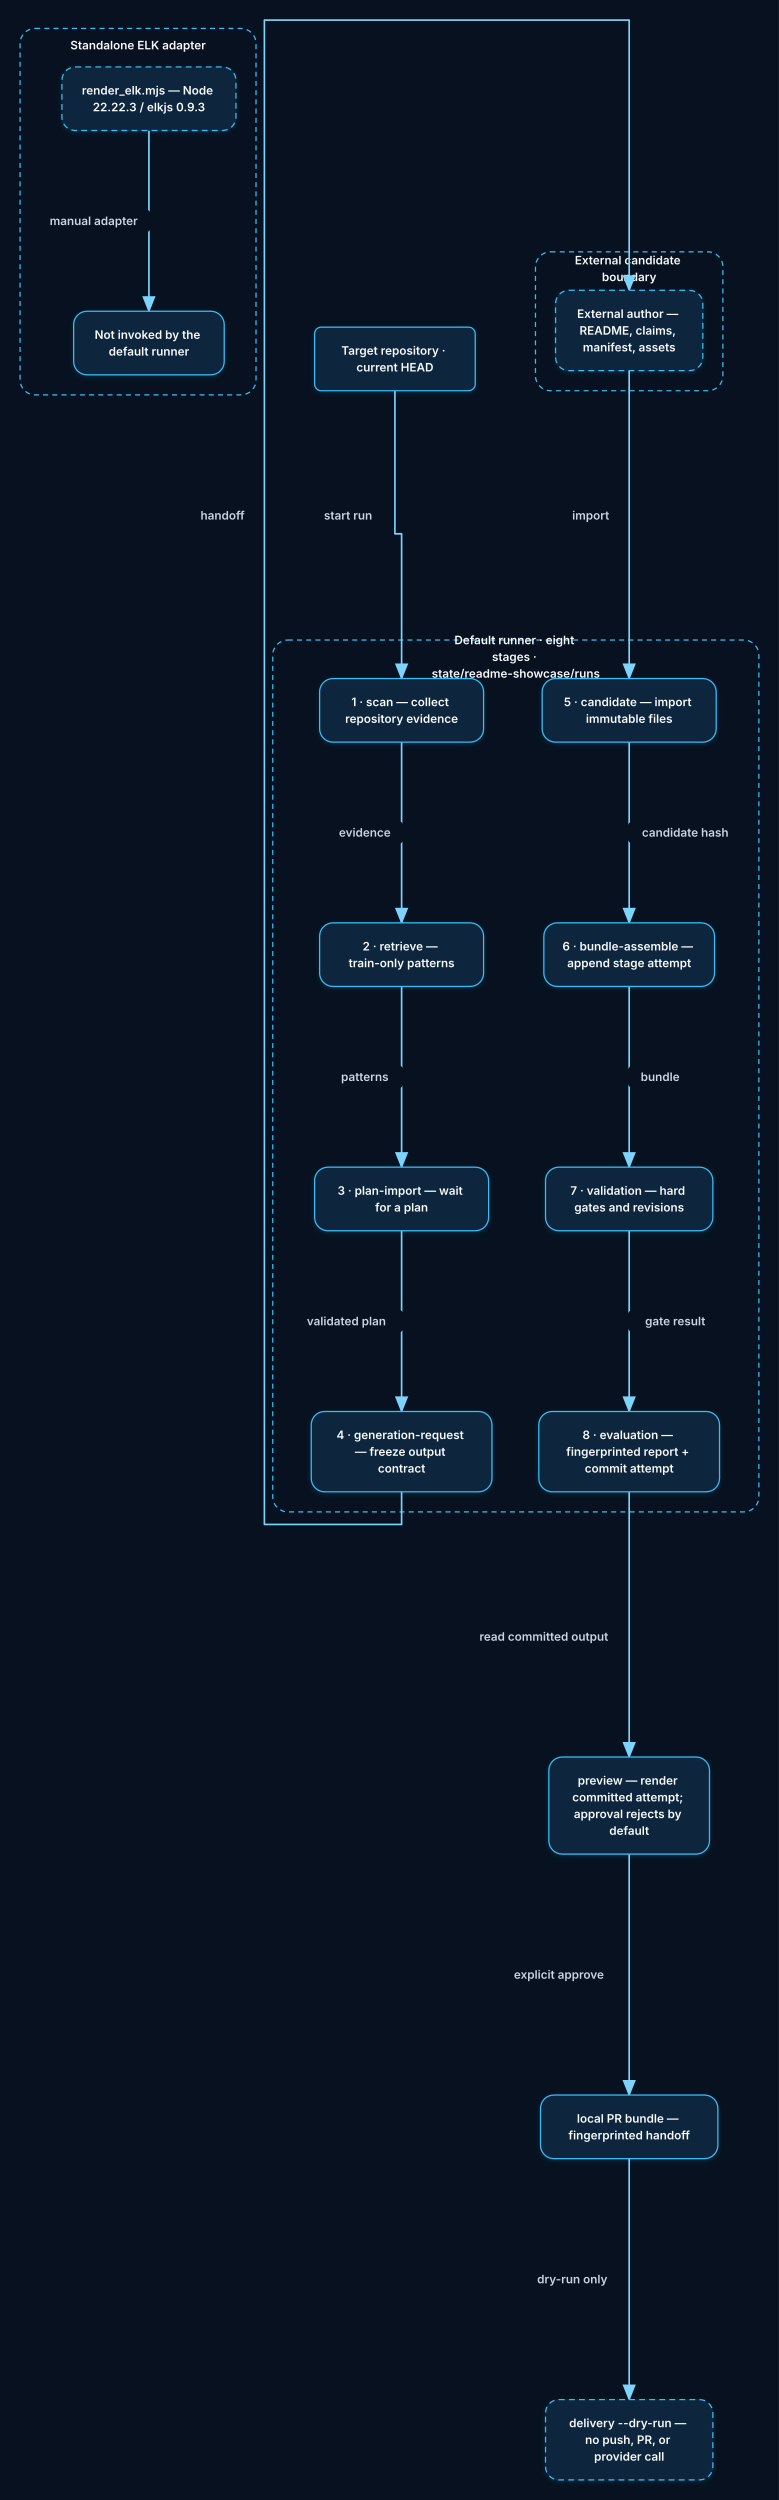
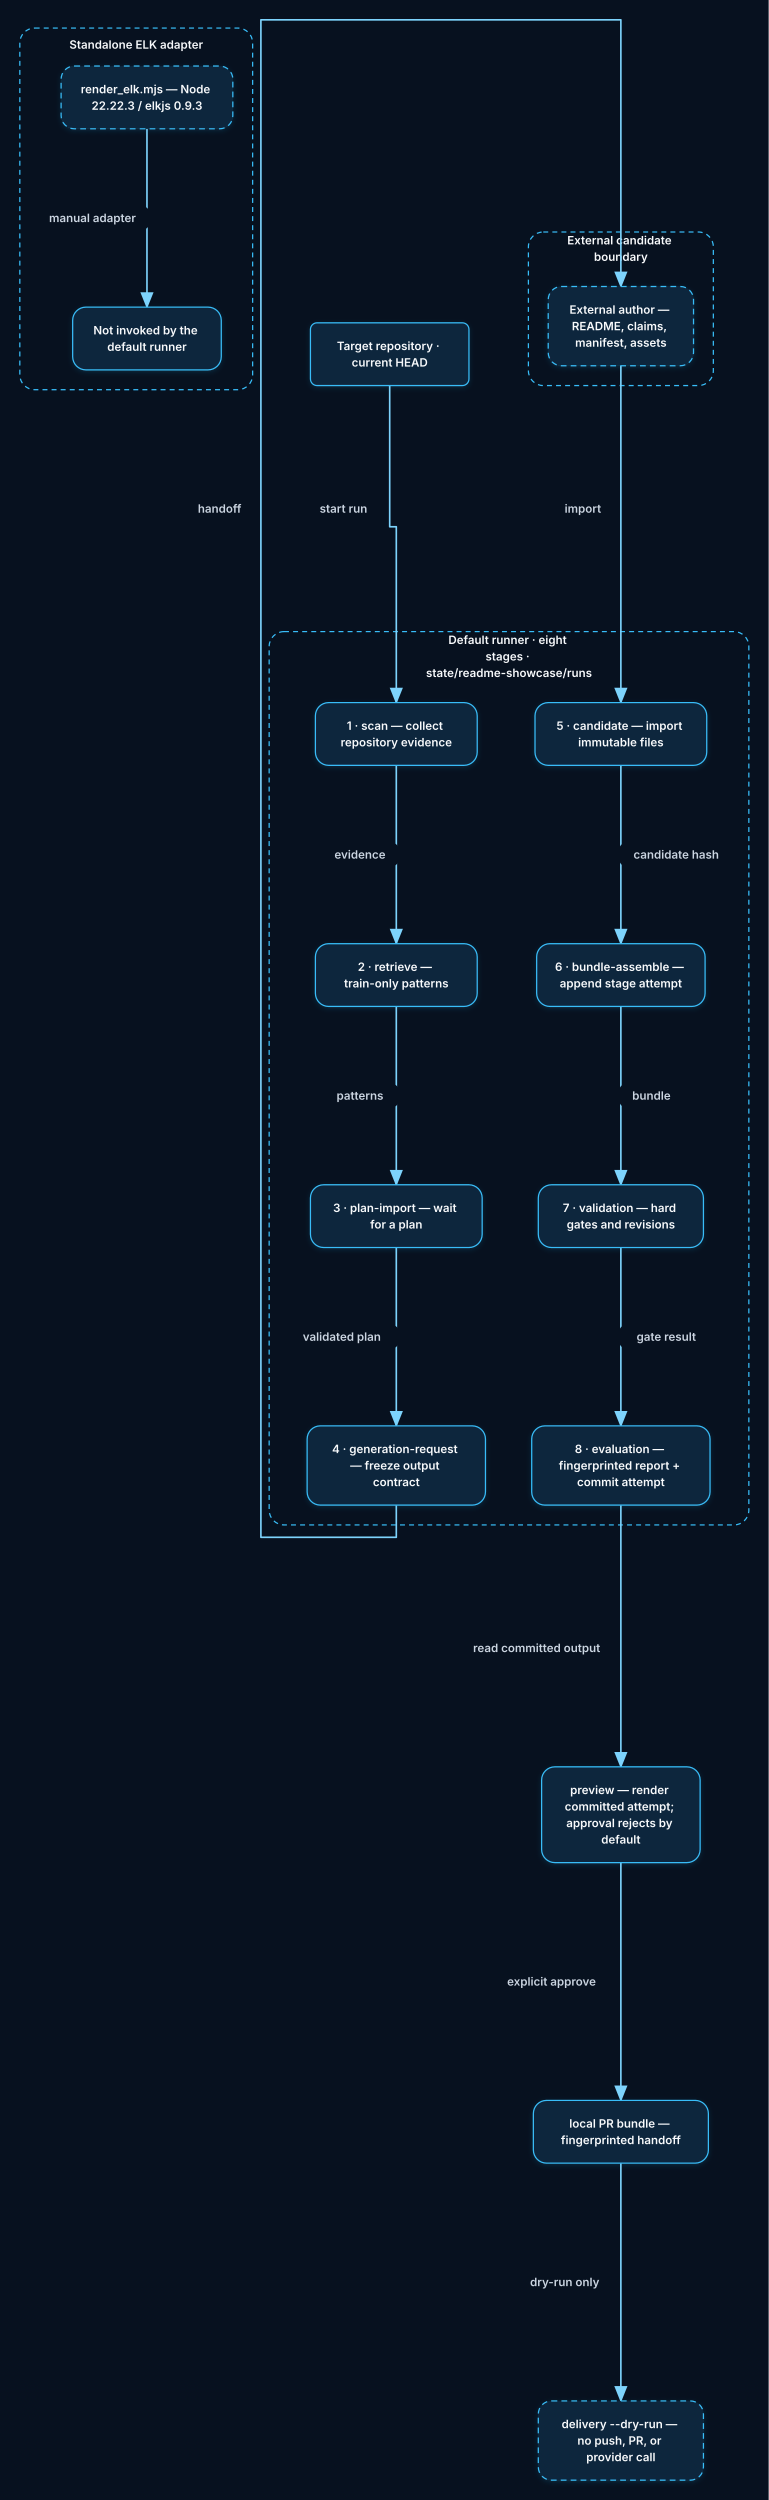
- <svg xmlns="http://www.w3.org/2000/svg" width="931" height="2988" viewBox="0 0 931 2988" role="img">
+ <svg xmlns="http://www.w3.org/2000/svg" width="931" height="3028" viewBox="0 0 931 3028" role="img">
  <defs>
    <filter id="elk-shadow" x="-20%" y="-20%" width="140%" height="140%">
      <feDropShadow dx="0" dy="2" stdDeviation="3" flood-color="#38bdf8" flood-opacity="0.14" />
    </filter>
    <marker id="elk-arrow" markerWidth="10" markerHeight="8" refX="9" refY="4" orient="auto">
      <path d="M0 0 L10 4 L0 8 Z" fill="#7dd3fc" />
    </marker>
  </defs>
-   <rect x="0" y="0" width="931" height="2988" fill="#07111f" />
-   <rect id="group-runner" x="326" y="765" width="581" height="1042" rx="18" fill="#07111f" stroke="#38bdf8" stroke-width="1.5" stroke-dasharray="6 5" />
-   <text id="group-label-runner" x="616.5" y="770" fill="#f8fafc" font-family="-apple-system,BlinkMacSystemFont,Segoe UI,sans-serif" font-size="14" font-weight="600" text-anchor="middle">
+   <rect x="0" y="0" width="931" height="3028" fill="#07111f" />
+   <rect id="group-runner" x="326" y="765" width="581" height="1082" rx="18" fill="#07111f" stroke="#38bdf8" stroke-width="1.5" stroke-dasharray="6 5" />
+   <text id="group-label-runner" x="616.5" y="780" fill="#f8fafc" font-family="-apple-system,BlinkMacSystemFont,Segoe UI,sans-serif" font-size="14" font-weight="600" text-anchor="middle">
    <tspan x="616.5" dy="0">Default runner · eight</tspan>
    <tspan x="616.5" dy="20">stages ·</tspan>
    <tspan x="616.5" dy="20">state/readme-showcase/runs</tspan>
  </text>
-   <rect id="group-external" x="640" y="301" width="224" height="166" rx="18" fill="#07111f" stroke="#38bdf8" stroke-width="1.5" stroke-dasharray="6 5" />
-   <text id="group-label-external" x="752" y="316" fill="#f8fafc" font-family="-apple-system,BlinkMacSystemFont,Segoe UI,sans-serif" font-size="14" font-weight="600" text-anchor="middle">
+   <rect id="group-external" x="640" y="281" width="224" height="186" rx="18" fill="#07111f" stroke="#38bdf8" stroke-width="1.5" stroke-dasharray="6 5" />
+   <text id="group-label-external" x="752" y="296" fill="#f8fafc" font-family="-apple-system,BlinkMacSystemFont,Segoe UI,sans-serif" font-size="14" font-weight="600" text-anchor="middle">
    <tspan x="752" dy="0">External candidate</tspan>
    <tspan x="752" dy="20">boundary</tspan>
  </text>
  <rect id="group-standalone" x="24" y="34" width="282" height="438" rx="18" fill="#07111f" stroke="#38bdf8" stroke-width="1.5" stroke-dasharray="6 5" />
  <text id="group-label-standalone" x="165" y="59" fill="#f8fafc" font-family="-apple-system,BlinkMacSystemFont,Segoe UI,sans-serif" font-size="14" font-weight="600" text-anchor="middle">
    <tspan x="165" dy="0">Standalone ELK adapter</tspan>
  </text>
-   <path id="edge-0-0" d="M472 467 L472 638 L480 638 L480 811" fill="none" stroke="#7dd3fc" stroke-width="2" stroke-linejoin="round" marker-end="url(#elk-arrow)" />
+   <path id="edge-0-0" d="M472 467 L472 638 L480 638 L480 851" fill="none" stroke="#7dd3fc" stroke-width="2" stroke-linejoin="round" marker-end="url(#elk-arrow)" />
  <rect id="edge-label-bg-0-0" x="367" y="602" width="98" height="28" rx="8" fill="#07111f" />
  <text id="edge-label-text-0-0" x="416" y="621" fill="#cbd5e1" font-family="-apple-system,BlinkMacSystemFont,Segoe UI,sans-serif" font-size="14" font-weight="600" text-anchor="middle">
    <tspan x="416" dy="0">start run</tspan>
  </text>
-   <path id="edge-1-0" d="M480 887 L480 1103" fill="none" stroke="#7dd3fc" stroke-width="2" stroke-linejoin="round" marker-end="url(#elk-arrow)" />
-   <rect id="edge-label-bg-1-0" x="389" y="981" width="94" height="28" rx="8" fill="#07111f" />
-   <text id="edge-label-text-1-0" x="436" y="1000" fill="#cbd5e1" font-family="-apple-system,BlinkMacSystemFont,Segoe UI,sans-serif" font-size="14" font-weight="600" text-anchor="middle">
+   <path id="edge-1-0" d="M480 927 L480 1143" fill="none" stroke="#7dd3fc" stroke-width="2" stroke-linejoin="round" marker-end="url(#elk-arrow)" />
+   <rect id="edge-label-bg-1-0" x="389" y="1021" width="94" height="28" rx="8" fill="#07111f" />
+   <text id="edge-label-text-1-0" x="436" y="1040" fill="#cbd5e1" font-family="-apple-system,BlinkMacSystemFont,Segoe UI,sans-serif" font-size="14" font-weight="600" text-anchor="middle">
    <tspan x="436" dy="0">evidence</tspan>
  </text>
-   <path id="edge-2-0" d="M480 1179 L480 1395" fill="none" stroke="#7dd3fc" stroke-width="2" stroke-linejoin="round" marker-end="url(#elk-arrow)" />
-   <rect id="edge-label-bg-2-0" x="389" y="1273" width="94" height="28" rx="8" fill="#07111f" />
-   <text id="edge-label-text-2-0" x="436" y="1292" fill="#cbd5e1" font-family="-apple-system,BlinkMacSystemFont,Segoe UI,sans-serif" font-size="14" font-weight="600" text-anchor="middle">
+   <path id="edge-2-0" d="M480 1219 L480 1435" fill="none" stroke="#7dd3fc" stroke-width="2" stroke-linejoin="round" marker-end="url(#elk-arrow)" />
+   <rect id="edge-label-bg-2-0" x="389" y="1313" width="94" height="28" rx="8" fill="#07111f" />
+   <text id="edge-label-text-2-0" x="436" y="1332" fill="#cbd5e1" font-family="-apple-system,BlinkMacSystemFont,Segoe UI,sans-serif" font-size="14" font-weight="600" text-anchor="middle">
    <tspan x="436" dy="0">patterns</tspan>
  </text>
-   <path id="edge-3-0" d="M480 1471 L480 1687" fill="none" stroke="#7dd3fc" stroke-width="2" stroke-linejoin="round" marker-end="url(#elk-arrow)" />
-   <rect id="edge-label-bg-3-0" x="345" y="1565" width="138" height="28" rx="8" fill="#07111f" />
-   <text id="edge-label-text-3-0" x="414" y="1584" fill="#cbd5e1" font-family="-apple-system,BlinkMacSystemFont,Segoe UI,sans-serif" font-size="14" font-weight="600" text-anchor="middle">
+   <path id="edge-3-0" d="M480 1511 L480 1727" fill="none" stroke="#7dd3fc" stroke-width="2" stroke-linejoin="round" marker-end="url(#elk-arrow)" />
+   <rect id="edge-label-bg-3-0" x="345" y="1605" width="138" height="28" rx="8" fill="#07111f" />
+   <text id="edge-label-text-3-0" x="414" y="1624" fill="#cbd5e1" font-family="-apple-system,BlinkMacSystemFont,Segoe UI,sans-serif" font-size="14" font-weight="600" text-anchor="middle">
    <tspan x="414" dy="0">validated plan</tspan>
  </text>
-   <path id="edge-4-0" d="M480 1783 L480 1822 L316 1822 L316 24 L752 24 L752 347" fill="none" stroke="#7dd3fc" stroke-width="2" stroke-linejoin="round" marker-end="url(#elk-arrow)" />
+   <path id="edge-4-0" d="M480 1823 L480 1862 L316 1862 L316 24 L752 24 L752 347" fill="none" stroke="#7dd3fc" stroke-width="2" stroke-linejoin="round" marker-end="url(#elk-arrow)" />
  <rect id="edge-label-bg-4-0" x="223" y="602" width="86" height="28" rx="8" fill="#07111f" />
  <text id="edge-label-text-4-0" x="266" y="621" fill="#cbd5e1" font-family="-apple-system,BlinkMacSystemFont,Segoe UI,sans-serif" font-size="14" font-weight="600" text-anchor="middle">
    <tspan x="266" dy="0">handoff</tspan>
  </text>
-   <path id="edge-5-0" d="M752 443 L752 811" fill="none" stroke="#7dd3fc" stroke-width="2" stroke-linejoin="round" marker-end="url(#elk-arrow)" />
+   <path id="edge-5-0" d="M752 443 L752 851" fill="none" stroke="#7dd3fc" stroke-width="2" stroke-linejoin="round" marker-end="url(#elk-arrow)" />
  <rect id="edge-label-bg-5-0" x="667" y="602" width="78" height="28" rx="8" fill="#07111f" />
  <text id="edge-label-text-5-0" x="706" y="621" fill="#cbd5e1" font-family="-apple-system,BlinkMacSystemFont,Segoe UI,sans-serif" font-size="14" font-weight="600" text-anchor="middle">
    <tspan x="706" dy="0">import</tspan>
  </text>
-   <path id="edge-6-0" d="M752 887 L752 1103" fill="none" stroke="#7dd3fc" stroke-width="2" stroke-linejoin="round" marker-end="url(#elk-arrow)" />
-   <rect id="edge-label-bg-6-0" x="750" y="981" width="138" height="28" rx="8" fill="#07111f" />
-   <text id="edge-label-text-6-0" x="819" y="1000" fill="#cbd5e1" font-family="-apple-system,BlinkMacSystemFont,Segoe UI,sans-serif" font-size="14" font-weight="600" text-anchor="middle">
+   <path id="edge-6-0" d="M752 927 L752 1143" fill="none" stroke="#7dd3fc" stroke-width="2" stroke-linejoin="round" marker-end="url(#elk-arrow)" />
+   <rect id="edge-label-bg-6-0" x="750" y="1021" width="138" height="28" rx="8" fill="#07111f" />
+   <text id="edge-label-text-6-0" x="819" y="1040" fill="#cbd5e1" font-family="-apple-system,BlinkMacSystemFont,Segoe UI,sans-serif" font-size="14" font-weight="600" text-anchor="middle">
    <tspan x="819" dy="0">candidate hash</tspan>
  </text>
-   <path id="edge-7-0" d="M752 1179 L752 1395" fill="none" stroke="#7dd3fc" stroke-width="2" stroke-linejoin="round" marker-end="url(#elk-arrow)" />
-   <rect id="edge-label-bg-7-0" x="750" y="1273" width="78" height="28" rx="8" fill="#07111f" />
-   <text id="edge-label-text-7-0" x="789" y="1292" fill="#cbd5e1" font-family="-apple-system,BlinkMacSystemFont,Segoe UI,sans-serif" font-size="14" font-weight="600" text-anchor="middle">
+   <path id="edge-7-0" d="M752 1219 L752 1435" fill="none" stroke="#7dd3fc" stroke-width="2" stroke-linejoin="round" marker-end="url(#elk-arrow)" />
+   <rect id="edge-label-bg-7-0" x="750" y="1313" width="78" height="28" rx="8" fill="#07111f" />
+   <text id="edge-label-text-7-0" x="789" y="1332" fill="#cbd5e1" font-family="-apple-system,BlinkMacSystemFont,Segoe UI,sans-serif" font-size="14" font-weight="600" text-anchor="middle">
    <tspan x="789" dy="0">bundle</tspan>
  </text>
-   <path id="edge-8-0" d="M752 1471 L752 1687" fill="none" stroke="#7dd3fc" stroke-width="2" stroke-linejoin="round" marker-end="url(#elk-arrow)" />
-   <rect id="edge-label-bg-8-0" x="750" y="1565" width="114" height="28" rx="8" fill="#07111f" />
-   <text id="edge-label-text-8-0" x="807" y="1584" fill="#cbd5e1" font-family="-apple-system,BlinkMacSystemFont,Segoe UI,sans-serif" font-size="14" font-weight="600" text-anchor="middle">
+   <path id="edge-8-0" d="M752 1511 L752 1727" fill="none" stroke="#7dd3fc" stroke-width="2" stroke-linejoin="round" marker-end="url(#elk-arrow)" />
+   <rect id="edge-label-bg-8-0" x="750" y="1605" width="114" height="28" rx="8" fill="#07111f" />
+   <text id="edge-label-text-8-0" x="807" y="1624" fill="#cbd5e1" font-family="-apple-system,BlinkMacSystemFont,Segoe UI,sans-serif" font-size="14" font-weight="600" text-anchor="middle">
    <tspan x="807" dy="0">gate result</tspan>
  </text>
-   <path id="edge-9-0" d="M752 1783 L752 2100" fill="none" stroke="#7dd3fc" stroke-width="2" stroke-linejoin="round" marker-end="url(#elk-arrow)" />
-   <rect id="edge-label-bg-9-0" x="555" y="1942" width="190" height="28" rx="8" fill="#07111f" />
-   <text id="edge-label-text-9-0" x="650" y="1961" fill="#cbd5e1" font-family="-apple-system,BlinkMacSystemFont,Segoe UI,sans-serif" font-size="14" font-weight="600" text-anchor="middle">
+   <path id="edge-9-0" d="M752 1823 L752 2140" fill="none" stroke="#7dd3fc" stroke-width="2" stroke-linejoin="round" marker-end="url(#elk-arrow)" />
+   <rect id="edge-label-bg-9-0" x="555" y="1982" width="190" height="28" rx="8" fill="#07111f" />
+   <text id="edge-label-text-9-0" x="650" y="2001" fill="#cbd5e1" font-family="-apple-system,BlinkMacSystemFont,Segoe UI,sans-serif" font-size="14" font-weight="600" text-anchor="middle">
    <tspan x="650" dy="0">read committed output</tspan>
  </text>
-   <path id="edge-10-0" d="M752 2216 L752 2504" fill="none" stroke="#7dd3fc" stroke-width="2" stroke-linejoin="round" marker-end="url(#elk-arrow)" />
-   <rect id="edge-label-bg-10-0" x="591" y="2346" width="154" height="28" rx="8" fill="#07111f" />
-   <text id="edge-label-text-10-0" x="668" y="2365" fill="#cbd5e1" font-family="-apple-system,BlinkMacSystemFont,Segoe UI,sans-serif" font-size="14" font-weight="600" text-anchor="middle">
+   <path id="edge-10-0" d="M752 2256 L752 2544" fill="none" stroke="#7dd3fc" stroke-width="2" stroke-linejoin="round" marker-end="url(#elk-arrow)" />
+   <rect id="edge-label-bg-10-0" x="591" y="2386" width="154" height="28" rx="8" fill="#07111f" />
+   <text id="edge-label-text-10-0" x="668" y="2405" fill="#cbd5e1" font-family="-apple-system,BlinkMacSystemFont,Segoe UI,sans-serif" font-size="14" font-weight="600" text-anchor="middle">
    <tspan x="668" dy="0">explicit approve</tspan>
  </text>
-   <path id="edge-11-0" d="M752 2580 L752 2868" fill="none" stroke="#7dd3fc" stroke-width="2" stroke-linejoin="round" marker-end="url(#elk-arrow)" />
-   <rect id="edge-label-bg-11-0" x="623" y="2710" width="122" height="28" rx="8" fill="#07111f" />
-   <text id="edge-label-text-11-0" x="684" y="2729" fill="#cbd5e1" font-family="-apple-system,BlinkMacSystemFont,Segoe UI,sans-serif" font-size="14" font-weight="600" text-anchor="middle">
+   <path id="edge-11-0" d="M752 2620 L752 2908" fill="none" stroke="#7dd3fc" stroke-width="2" stroke-linejoin="round" marker-end="url(#elk-arrow)" />
+   <rect id="edge-label-bg-11-0" x="623" y="2750" width="122" height="28" rx="8" fill="#07111f" />
+   <text id="edge-label-text-11-0" x="684" y="2769" fill="#cbd5e1" font-family="-apple-system,BlinkMacSystemFont,Segoe UI,sans-serif" font-size="14" font-weight="600" text-anchor="middle">
    <tspan x="684" dy="0">dry-run only</tspan>
  </text>
  <path id="edge-12-0" d="M178 156 L178 372" fill="none" stroke="#7dd3fc" stroke-width="2" stroke-linejoin="round" marker-end="url(#elk-arrow)" />
  <rect id="edge-label-bg-12-0" x="43" y="250" width="138" height="28" rx="8" fill="#07111f" />
  <text id="edge-label-text-12-0" x="112" y="269" fill="#cbd5e1" font-family="-apple-system,BlinkMacSystemFont,Segoe UI,sans-serif" font-size="14" font-weight="600" text-anchor="middle">
    <tspan x="112" dy="0">manual adapter</tspan>
  </text>
-   <rect id="node-scan" x="382" y="811" width="196" height="76" rx="16" fill="#11263e" stroke="#38bdf8" stroke-width="1.5" filter="url(#elk-shadow)" />
-   <text id="node-label-scan" x="480" y="844" fill="#f8fafc" font-family="-apple-system,BlinkMacSystemFont,Segoe UI,sans-serif" font-size="14" font-weight="600" text-anchor="middle">
+   <rect id="node-scan" x="382" y="851" width="196" height="76" rx="16" fill="#11263e" stroke="#38bdf8" stroke-width="1.5" filter="url(#elk-shadow)" />
+   <text id="node-label-scan" x="480" y="884" fill="#f8fafc" font-family="-apple-system,BlinkMacSystemFont,Segoe UI,sans-serif" font-size="14" font-weight="600" text-anchor="middle">
    <tspan x="480" dy="0">1 · scan — collect</tspan>
    <tspan x="480" dy="20">repository evidence</tspan>
  </text>
-   <rect id="node-retrieve" x="382" y="1103" width="196" height="76" rx="16" fill="#11263e" stroke="#38bdf8" stroke-width="1.5" filter="url(#elk-shadow)" />
-   <text id="node-label-retrieve" x="480" y="1136" fill="#f8fafc" font-family="-apple-system,BlinkMacSystemFont,Segoe UI,sans-serif" font-size="14" font-weight="600" text-anchor="middle">
+   <rect id="node-retrieve" x="382" y="1143" width="196" height="76" rx="16" fill="#11263e" stroke="#38bdf8" stroke-width="1.5" filter="url(#elk-shadow)" />
+   <text id="node-label-retrieve" x="480" y="1176" fill="#f8fafc" font-family="-apple-system,BlinkMacSystemFont,Segoe UI,sans-serif" font-size="14" font-weight="600" text-anchor="middle">
    <tspan x="480" dy="0">2 · retrieve —</tspan>
    <tspan x="480" dy="20">train-only patterns</tspan>
  </text>
-   <rect id="node-plan" x="376" y="1395" width="208" height="76" rx="16" fill="#11263e" stroke="#38bdf8" stroke-width="1.5" filter="url(#elk-shadow)" />
-   <text id="node-label-plan" x="480" y="1428" fill="#f8fafc" font-family="-apple-system,BlinkMacSystemFont,Segoe UI,sans-serif" font-size="14" font-weight="600" text-anchor="middle">
+   <rect id="node-plan" x="376" y="1435" width="208" height="76" rx="16" fill="#11263e" stroke="#38bdf8" stroke-width="1.5" filter="url(#elk-shadow)" />
+   <text id="node-label-plan" x="480" y="1468" fill="#f8fafc" font-family="-apple-system,BlinkMacSystemFont,Segoe UI,sans-serif" font-size="14" font-weight="600" text-anchor="middle">
    <tspan x="480" dy="0">3 · plan-import — wait</tspan>
    <tspan x="480" dy="20">for a plan</tspan>
  </text>
-   <rect id="node-generation" x="372" y="1687" width="216" height="96" rx="16" fill="#11263e" stroke="#38bdf8" stroke-width="1.5" filter="url(#elk-shadow)" />
-   <text id="node-label-generation" x="480" y="1720" fill="#f8fafc" font-family="-apple-system,BlinkMacSystemFont,Segoe UI,sans-serif" font-size="14" font-weight="600" text-anchor="middle">
+   <rect id="node-generation" x="372" y="1727" width="216" height="96" rx="16" fill="#11263e" stroke="#38bdf8" stroke-width="1.5" filter="url(#elk-shadow)" />
+   <text id="node-label-generation" x="480" y="1760" fill="#f8fafc" font-family="-apple-system,BlinkMacSystemFont,Segoe UI,sans-serif" font-size="14" font-weight="600" text-anchor="middle">
    <tspan x="480" dy="0">4 · generation-request</tspan>
    <tspan x="480" dy="20">— freeze output</tspan>
    <tspan x="480" dy="20">contract</tspan>
  </text>
-   <rect id="node-candidate" x="648" y="811" width="208" height="76" rx="16" fill="#11263e" stroke="#38bdf8" stroke-width="1.5" filter="url(#elk-shadow)" />
-   <text id="node-label-candidate" x="752" y="844" fill="#f8fafc" font-family="-apple-system,BlinkMacSystemFont,Segoe UI,sans-serif" font-size="14" font-weight="600" text-anchor="middle">
+   <rect id="node-candidate" x="648" y="851" width="208" height="76" rx="16" fill="#11263e" stroke="#38bdf8" stroke-width="1.5" filter="url(#elk-shadow)" />
+   <text id="node-label-candidate" x="752" y="884" fill="#f8fafc" font-family="-apple-system,BlinkMacSystemFont,Segoe UI,sans-serif" font-size="14" font-weight="600" text-anchor="middle">
    <tspan x="752" dy="0">5 · candidate — import</tspan>
    <tspan x="752" dy="20">immutable files</tspan>
  </text>
-   <rect id="node-bundle" x="650" y="1103" width="204" height="76" rx="16" fill="#11263e" stroke="#38bdf8" stroke-width="1.5" filter="url(#elk-shadow)" />
-   <text id="node-label-bundle" x="752" y="1136" fill="#f8fafc" font-family="-apple-system,BlinkMacSystemFont,Segoe UI,sans-serif" font-size="14" font-weight="600" text-anchor="middle">
+   <rect id="node-bundle" x="650" y="1143" width="204" height="76" rx="16" fill="#11263e" stroke="#38bdf8" stroke-width="1.5" filter="url(#elk-shadow)" />
+   <text id="node-label-bundle" x="752" y="1176" fill="#f8fafc" font-family="-apple-system,BlinkMacSystemFont,Segoe UI,sans-serif" font-size="14" font-weight="600" text-anchor="middle">
    <tspan x="752" dy="0">6 · bundle-assemble —</tspan>
    <tspan x="752" dy="20">append stage attempt</tspan>
  </text>
-   <rect id="node-validation" x="652" y="1395" width="200" height="76" rx="16" fill="#11263e" stroke="#38bdf8" stroke-width="1.5" filter="url(#elk-shadow)" />
-   <text id="node-label-validation" x="752" y="1428" fill="#f8fafc" font-family="-apple-system,BlinkMacSystemFont,Segoe UI,sans-serif" font-size="14" font-weight="600" text-anchor="middle">
+   <rect id="node-validation" x="652" y="1435" width="200" height="76" rx="16" fill="#11263e" stroke="#38bdf8" stroke-width="1.5" filter="url(#elk-shadow)" />
+   <text id="node-label-validation" x="752" y="1468" fill="#f8fafc" font-family="-apple-system,BlinkMacSystemFont,Segoe UI,sans-serif" font-size="14" font-weight="600" text-anchor="middle">
    <tspan x="752" dy="0">7 · validation — hard</tspan>
    <tspan x="752" dy="20">gates and revisions</tspan>
  </text>
-   <rect id="node-evaluation" x="644" y="1687" width="216" height="96" rx="16" fill="#11263e" stroke="#38bdf8" stroke-width="1.5" filter="url(#elk-shadow)" />
-   <text id="node-label-evaluation" x="752" y="1720" fill="#f8fafc" font-family="-apple-system,BlinkMacSystemFont,Segoe UI,sans-serif" font-size="14" font-weight="600" text-anchor="middle">
+   <rect id="node-evaluation" x="644" y="1727" width="216" height="96" rx="16" fill="#11263e" stroke="#38bdf8" stroke-width="1.5" filter="url(#elk-shadow)" />
+   <text id="node-label-evaluation" x="752" y="1760" fill="#f8fafc" font-family="-apple-system,BlinkMacSystemFont,Segoe UI,sans-serif" font-size="14" font-weight="600" text-anchor="middle">
    <tspan x="752" dy="0">8 · evaluation —</tspan>
    <tspan x="752" dy="20">fingerprinted report +</tspan>
    <tspan x="752" dy="20">commit attempt</tspan>
  </text>
  <rect id="node-author" x="664" y="347" width="176" height="96" rx="16" fill="#11263e" stroke="#38bdf8" stroke-width="1.5" stroke-dasharray="7 5" filter="url(#elk-shadow)" />
  <text id="node-label-author" x="752" y="380" fill="#f8fafc" font-family="-apple-system,BlinkMacSystemFont,Segoe UI,sans-serif" font-size="14" font-weight="600" text-anchor="middle">
    <tspan x="752" dy="0">External author —</tspan>
    <tspan x="752" dy="20">README, claims,</tspan>
    <tspan x="752" dy="20">manifest, assets</tspan>
  </text>
  <rect id="node-elk" x="74" y="80" width="208" height="76" rx="16" fill="#11263e" stroke="#38bdf8" stroke-width="1.5" stroke-dasharray="7 5" filter="url(#elk-shadow)" />
  <text id="node-label-elk" x="178" y="113" fill="#f8fafc" font-family="-apple-system,BlinkMacSystemFont,Segoe UI,sans-serif" font-size="14" font-weight="600" text-anchor="middle">
    <tspan x="178" dy="0">render_elk.mjs — Node</tspan>
    <tspan x="178" dy="20">22.22.3 / elkjs 0.9.3</tspan>
  </text>
  <rect id="node-elk_note" x="88" y="372" width="180" height="76" rx="16" fill="#11263e" stroke="#38bdf8" stroke-width="1.5" filter="url(#elk-shadow)" />
  <text id="node-label-elk_note" x="178" y="405" fill="#f8fafc" font-family="-apple-system,BlinkMacSystemFont,Segoe UI,sans-serif" font-size="14" font-weight="600" text-anchor="middle">
    <tspan x="178" dy="0">Not invoked by the</tspan>
    <tspan x="178" dy="20">default runner</tspan>
  </text>
  <rect id="node-repository" x="376" y="391" width="192" height="76" rx="8" fill="#11263e" stroke="#38bdf8" stroke-width="1.5" filter="url(#elk-shadow)" />
  <text id="node-label-repository" x="472" y="424" fill="#f8fafc" font-family="-apple-system,BlinkMacSystemFont,Segoe UI,sans-serif" font-size="14" font-weight="600" text-anchor="middle">
    <tspan x="472" dy="0">Target repository ·</tspan>
    <tspan x="472" dy="20">current HEAD</tspan>
  </text>
-   <rect id="node-preview" x="656" y="2100" width="192" height="116" rx="16" fill="#11263e" stroke="#38bdf8" stroke-width="1.5" filter="url(#elk-shadow)" />
-   <text id="node-label-preview" x="752" y="2133" fill="#f8fafc" font-family="-apple-system,BlinkMacSystemFont,Segoe UI,sans-serif" font-size="14" font-weight="600" text-anchor="middle">
+   <rect id="node-preview" x="656" y="2140" width="192" height="116" rx="16" fill="#11263e" stroke="#38bdf8" stroke-width="1.5" filter="url(#elk-shadow)" />
+   <text id="node-label-preview" x="752" y="2173" fill="#f8fafc" font-family="-apple-system,BlinkMacSystemFont,Segoe UI,sans-serif" font-size="14" font-weight="600" text-anchor="middle">
    <tspan x="752" dy="0">preview — render</tspan>
    <tspan x="752" dy="20">committed attempt;</tspan>
    <tspan x="752" dy="20">approval rejects by</tspan>
    <tspan x="752" dy="20">default</tspan>
  </text>
-   <rect id="node-pr" x="646" y="2504" width="212" height="76" rx="16" fill="#11263e" stroke="#38bdf8" stroke-width="1.5" filter="url(#elk-shadow)" />
-   <text id="node-label-pr" x="752" y="2537" fill="#f8fafc" font-family="-apple-system,BlinkMacSystemFont,Segoe UI,sans-serif" font-size="14" font-weight="600" text-anchor="middle">
+   <rect id="node-pr" x="646" y="2544" width="212" height="76" rx="16" fill="#11263e" stroke="#38bdf8" stroke-width="1.5" filter="url(#elk-shadow)" />
+   <text id="node-label-pr" x="752" y="2577" fill="#f8fafc" font-family="-apple-system,BlinkMacSystemFont,Segoe UI,sans-serif" font-size="14" font-weight="600" text-anchor="middle">
    <tspan x="752" dy="0">local PR bundle —</tspan>
    <tspan x="752" dy="20">fingerprinted handoff</tspan>
  </text>
-   <rect id="node-delivery" x="652" y="2868" width="200" height="96" rx="16" fill="#11263e" stroke="#38bdf8" stroke-width="1.5" stroke-dasharray="7 5" filter="url(#elk-shadow)" />
-   <text id="node-label-delivery" x="752" y="2901" fill="#f8fafc" font-family="-apple-system,BlinkMacSystemFont,Segoe UI,sans-serif" font-size="14" font-weight="600" text-anchor="middle">
+   <rect id="node-delivery" x="652" y="2908" width="200" height="96" rx="16" fill="#11263e" stroke="#38bdf8" stroke-width="1.5" stroke-dasharray="7 5" filter="url(#elk-shadow)" />
+   <text id="node-label-delivery" x="752" y="2941" fill="#f8fafc" font-family="-apple-system,BlinkMacSystemFont,Segoe UI,sans-serif" font-size="14" font-weight="600" text-anchor="middle">
    <tspan x="752" dy="0">delivery --dry-run —</tspan>
    <tspan x="752" dy="20">no push, PR, or</tspan>
    <tspan x="752" dy="20">provider call</tspan>
  </text>
</svg>
